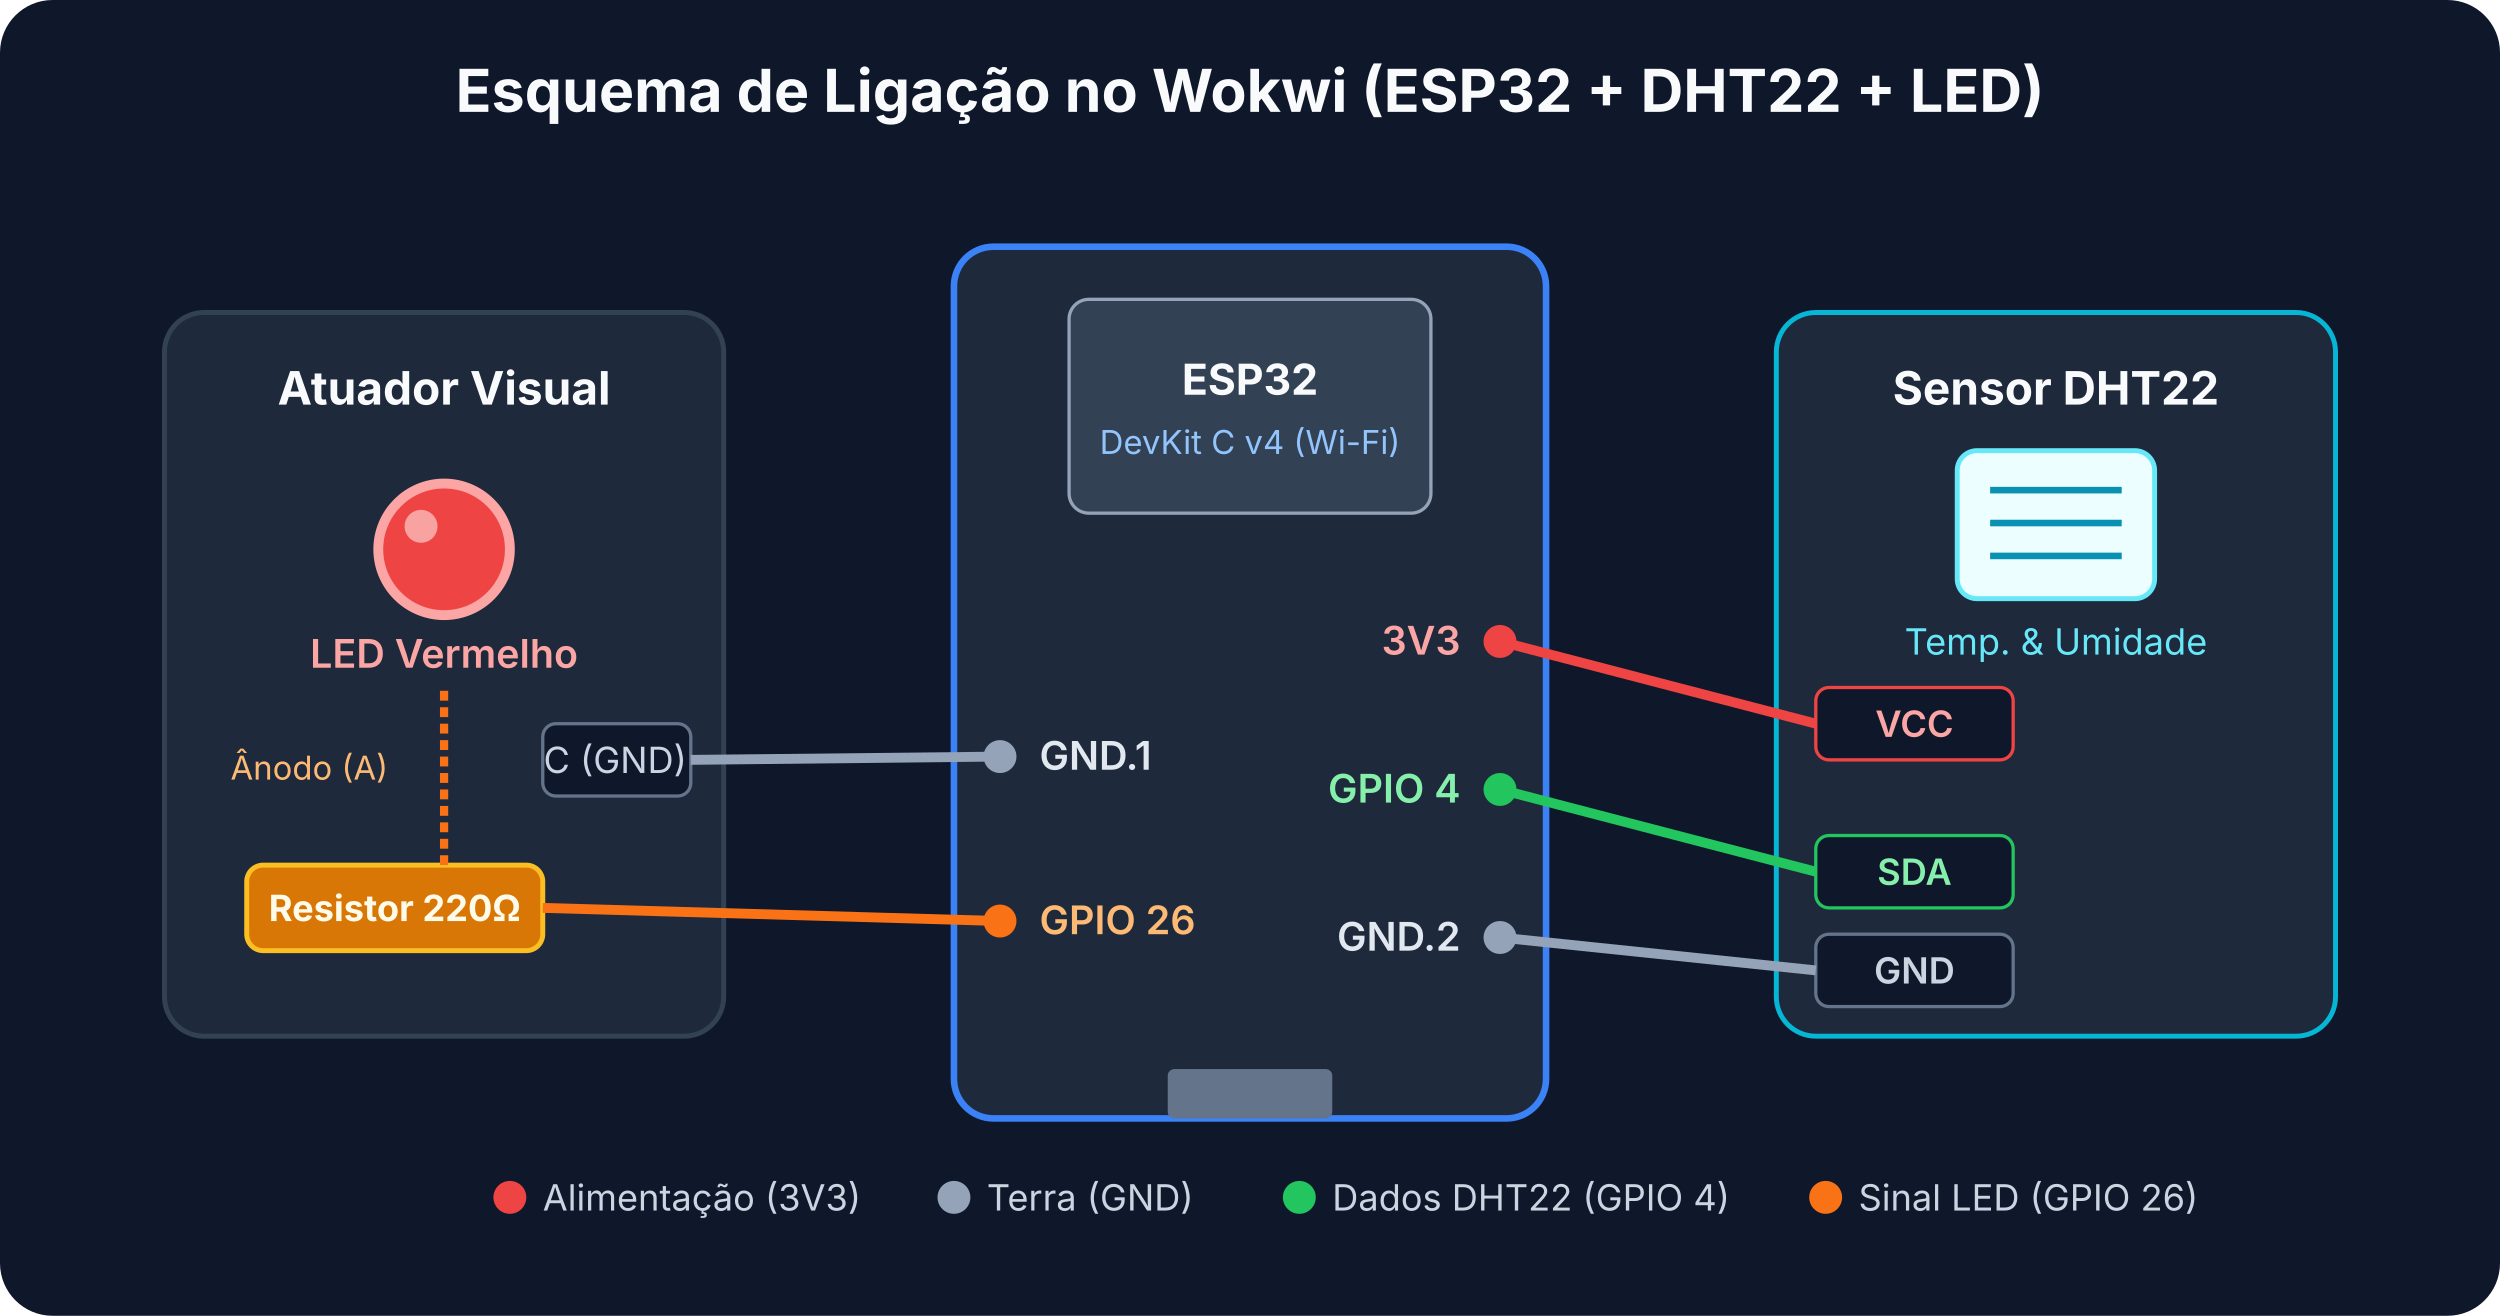
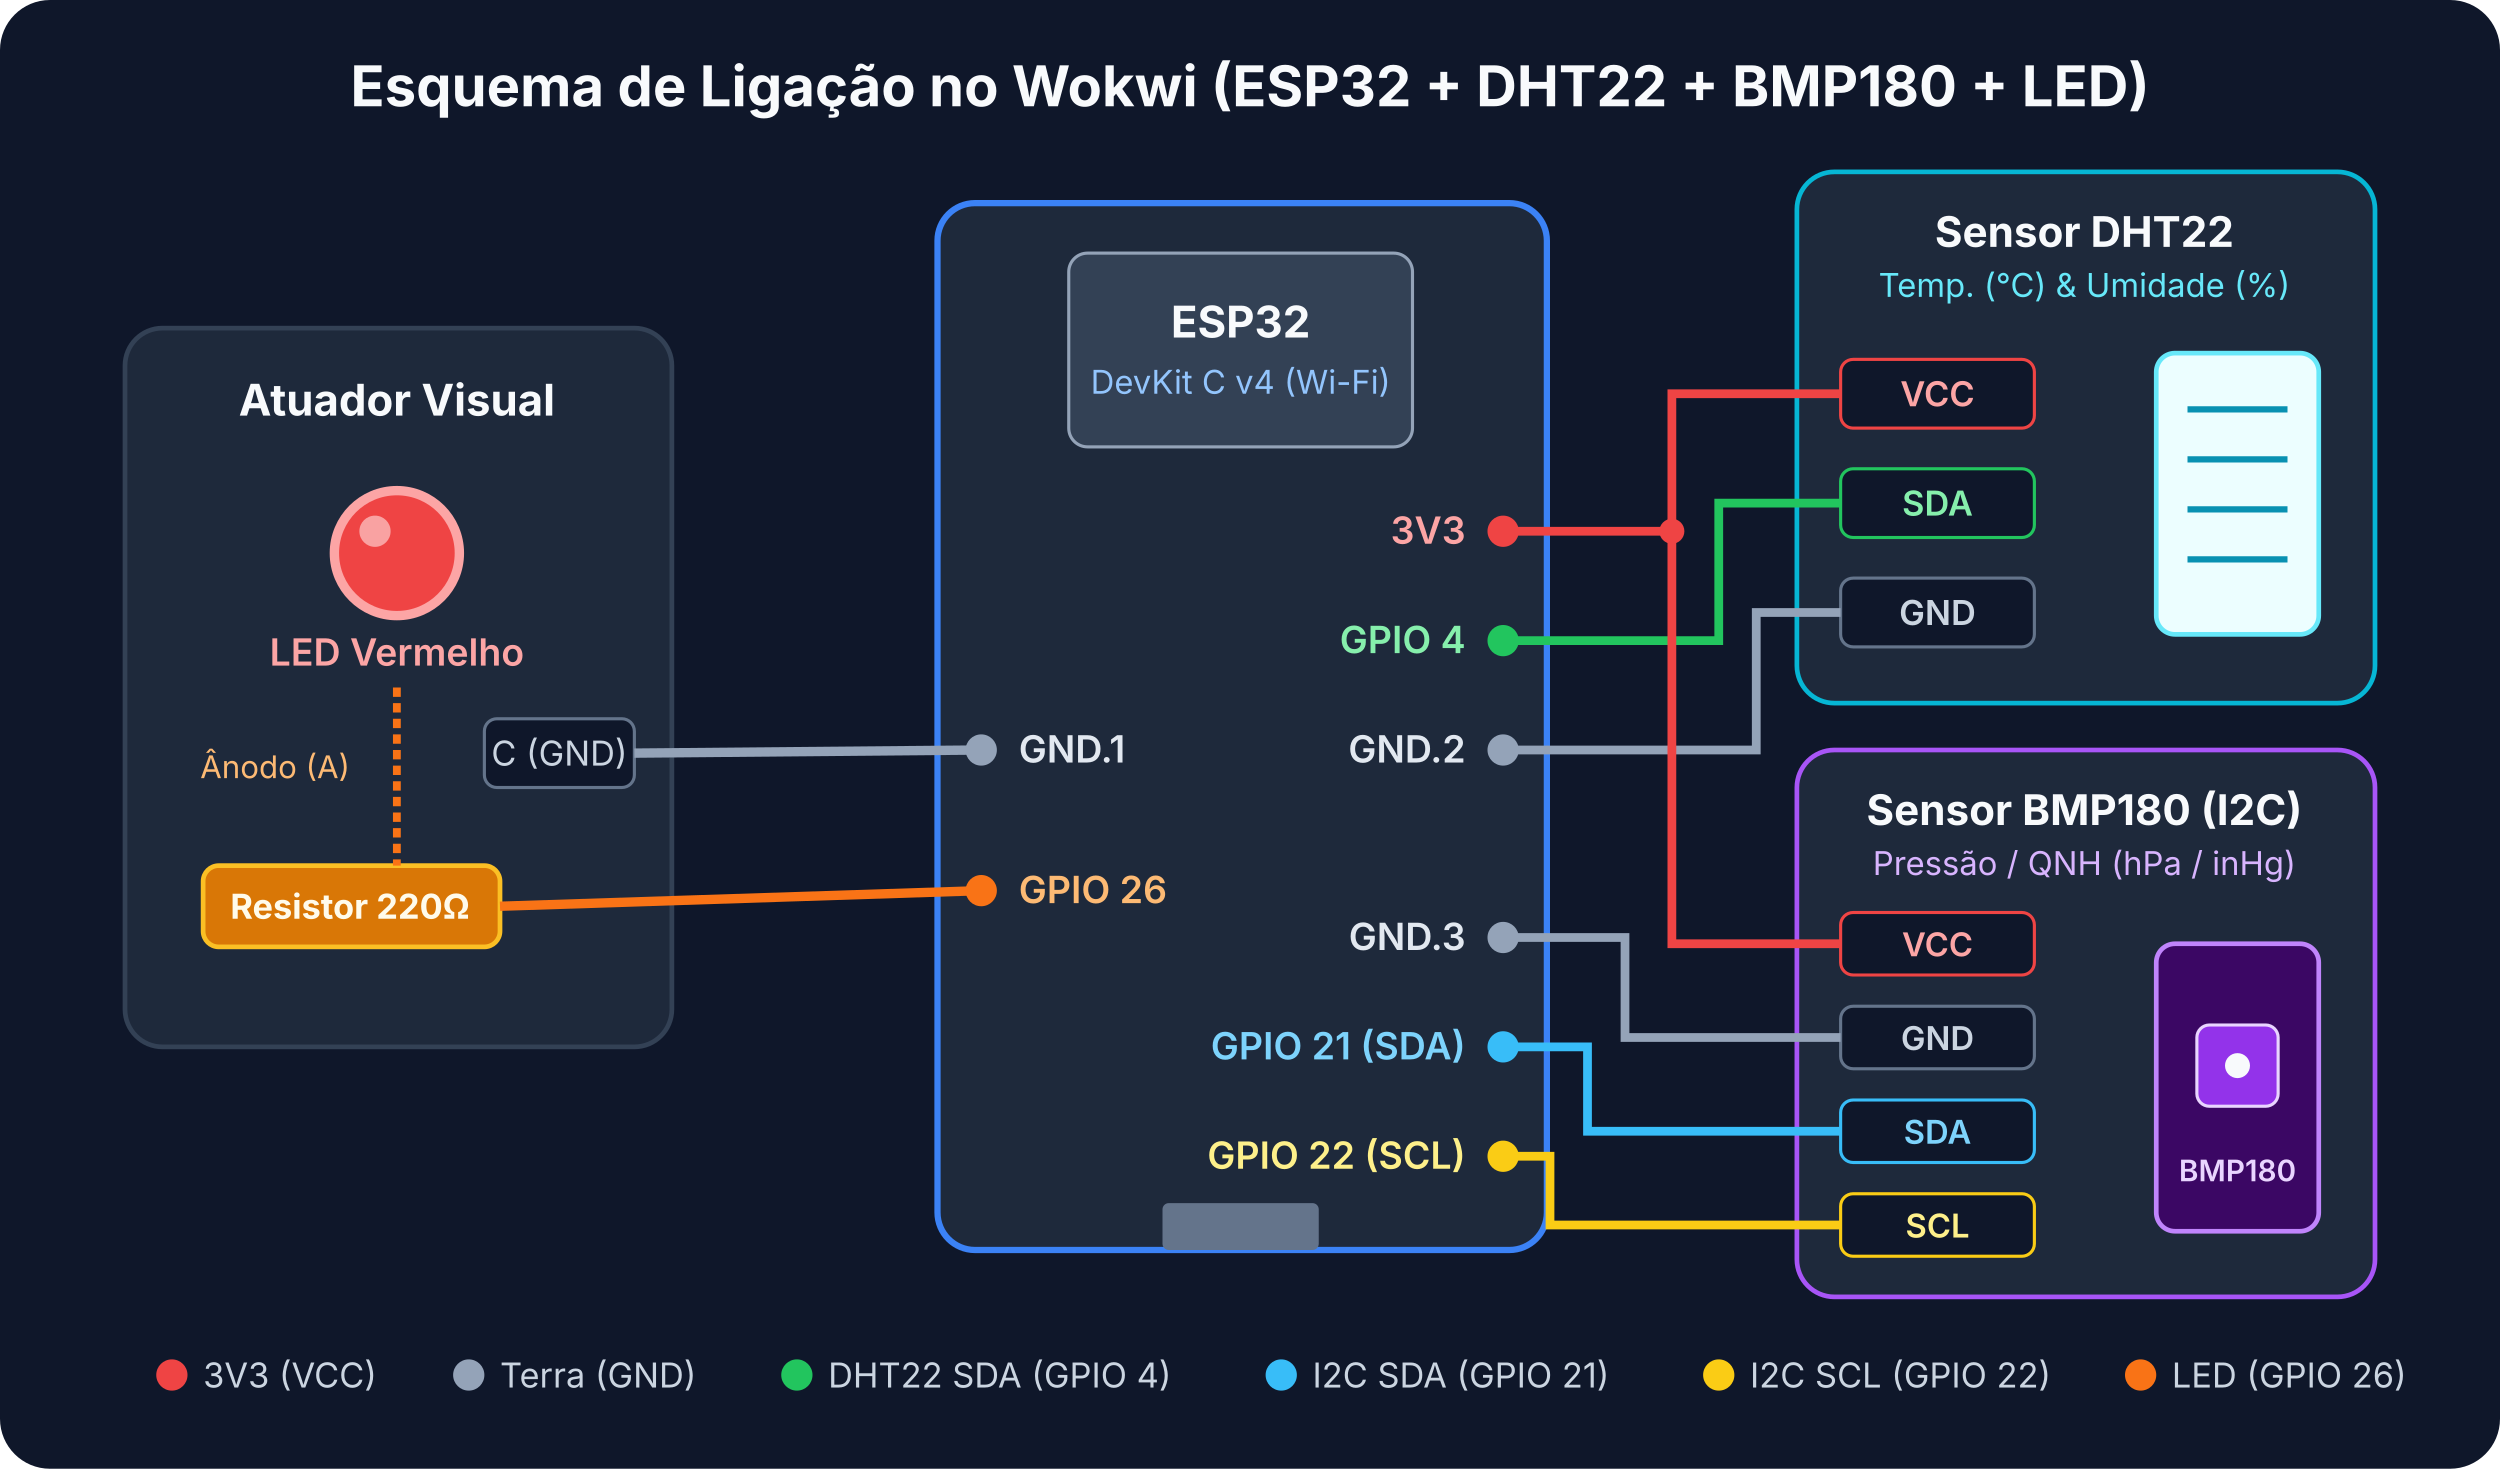
- <svg xmlns="http://www.w3.org/2000/svg" viewBox="0 0 760 400" width="100%" height="100%" font-family="system-ui, -apple-system, sans-serif">
-   <rect width="760" height="400" rx="16" fill="#0f172a" />
-   <text x="380" y="34" fill="#f8fafc" font-size="18" font-weight="700" text-anchor="middle">Esquema de Ligação no Wokwi (ESP32 + DHT22 + LED)</text>
-   <g transform="translate(50, 95)">
-     <rect width="170" height="220" rx="12" fill="#1e293b" stroke="#334155" stroke-width="1.5" />
-     <text x="85" y="28" fill="#f8fafc" font-size="14" font-weight="700" text-anchor="middle">Atuador Visual</text>
-     <circle cx="85" cy="72" r="20" fill="#ef4444" stroke="#fca5a5" stroke-width="3" />
-     <circle cx="78" cy="65" r="5" fill="#fecaca" opacity="0.7" />
-     <text x="85" y="108" fill="#fca5a5" font-size="12" font-weight="600" text-anchor="middle">LED Vermelho</text>
-     <rect x="115" y="125" width="45" height="22" rx="4" fill="#0f172a" stroke="#64748b" />
-     <text x="137" y="140" fill="#cbd5e1" font-size="11" text-anchor="middle">C (GND)</text>
-     <rect x="25" y="168" width="90" height="26" rx="5" fill="#d97706" stroke="#fbbf24" stroke-width="1.5" />
-     <text x="70" y="185" fill="#fffbeb" font-size="11" font-weight="700" text-anchor="middle">Resistor 220Ω</text>
-     <line x1="85" y1="115" x2="85" y2="168" stroke="#f97316" stroke-width="2.5" stroke-dasharray="3,2" />
-     <text x="68" y="142" fill="#fdba74" font-size="10" text-anchor="end">Ânodo (A)</text>
+ <svg xmlns="http://www.w3.org/2000/svg" viewBox="0 0 800 470" width="100%" height="100%" font-family="system-ui, -apple-system, sans-serif">
+   <rect width="800" height="470" rx="16" fill="#0f172a" />
+   <text x="400" y="34" fill="#f8fafc" font-size="18" font-weight="700" text-anchor="middle">Esquema de Ligação no Wokwi (ESP32 + DHT22 + BMP180 + LED)</text>
+   <g transform="translate(40, 105)">
+     <rect width="175" height="230" rx="12" fill="#1e293b" stroke="#334155" stroke-width="1.5" />
+     <text x="87" y="28" fill="#f8fafc" font-size="14" font-weight="700" text-anchor="middle">Atuador Visual</text>
+     <circle cx="87" cy="72" r="20" fill="#ef4444" stroke="#fca5a5" stroke-width="3" />
+     <circle cx="80" cy="65" r="5" fill="#fecaca" opacity="0.7" />
+     <text x="87" y="108" fill="#fca5a5" font-size="12" font-weight="600" text-anchor="middle">LED Vermelho</text>
+     <rect x="115" y="125" width="48" height="22" rx="4" fill="#0f172a" stroke="#64748b" />
+     <text x="139" y="140" fill="#cbd5e1" font-size="11" text-anchor="middle">C (GND)</text>
+     <rect x="25" y="172" width="95" height="26" rx="5" fill="#d97706" stroke="#fbbf24" stroke-width="1.5" />
+     <text x="72" y="189" fill="#fffbeb" font-size="11" font-weight="700" text-anchor="middle">Resistor 220Ω</text>
+     <line x1="87" y1="115" x2="87" y2="172" stroke="#f97316" stroke-width="2.5" stroke-dasharray="3,2" />
+     <text x="72" y="144" fill="#fdba74" font-size="10" text-anchor="end">Ânodo (A)</text>
  </g>
-   <g transform="translate(290, 75)">
-     <rect width="180" height="265" rx="12" fill="#1e293b" stroke="#3b82f6" stroke-width="2" />
-     <rect x="35" y="16" width="110" height="65" rx="6" fill="#334155" stroke="#94a3b8" />
-     <text x="90" y="45" fill="#f8fafc" font-size="13" font-weight="700" text-anchor="middle">ESP32</text>
-     <text x="90" y="63" fill="#93c5fd" font-size="10" text-anchor="middle">DevKit C v4 (Wi-Fi)</text>
-     <circle cx="14" cy="155" r="5" fill="#94a3b8" />
-     <text x="26" y="159" fill="#e2e8f0" font-size="12" font-weight="600">GND.1</text>
-     <circle cx="14" cy="205" r="5" fill="#f97316" />
-     <text x="26" y="209" fill="#fdba74" font-size="12" font-weight="600">GPIO 26</text>
-     <circle cx="166" cy="120" r="5" fill="#ef4444" />
-     <text x="154" y="124" fill="#fca5a5" font-size="12" font-weight="600" text-anchor="end">3V3</text>
-     <circle cx="166" cy="165" r="5" fill="#22c55e" />
-     <text x="154" y="169" fill="#86efac" font-size="12" font-weight="600" text-anchor="end">GPIO 4</text>
-     <circle cx="166" cy="210" r="5" fill="#94a3b8" />
-     <text x="154" y="214" fill="#e2e8f0" font-size="12" font-weight="600" text-anchor="end">GND.2</text>
-     <rect x="65" y="250" width="50" height="15" rx="2" fill="#64748b" />
+   <g transform="translate(300, 65)">
+     <rect width="195" height="335" rx="12" fill="#1e293b" stroke="#3b82f6" stroke-width="2" />
+     <rect x="42" y="16" width="110" height="62" rx="6" fill="#334155" stroke="#94a3b8" />
+     <text x="97" y="43" fill="#f8fafc" font-size="14" font-weight="700" text-anchor="middle">ESP32</text>
+     <text x="97" y="61" fill="#93c5fd" font-size="10.5" text-anchor="middle">DevKit C v4 (Wi-Fi)</text>
+     <circle cx="14" cy="175" r="5" fill="#94a3b8" />
+     <text x="26" y="179" fill="#e2e8f0" font-size="12" font-weight="600">GND.1</text>
+     <circle cx="14" cy="220" r="5" fill="#f97316" />
+     <text x="26" y="224" fill="#fdba74" font-size="12" font-weight="600">GPIO 26</text>
+     <circle cx="181" cy="105" r="5" fill="#ef4444" />
+     <text x="169" y="109" fill="#fca5a5" font-size="12" font-weight="600" text-anchor="end">3V3</text>
+     <circle cx="181" cy="140" r="5" fill="#22c55e" />
+     <text x="169" y="144" fill="#86efac" font-size="12" font-weight="600" text-anchor="end">GPIO 4</text>
+     <circle cx="181" cy="175" r="5" fill="#94a3b8" />
+     <text x="169" y="179" fill="#e2e8f0" font-size="12" font-weight="600" text-anchor="end">GND.2</text>
+     <circle cx="181" cy="235" r="5" fill="#94a3b8" />
+     <text x="169" y="239" fill="#e2e8f0" font-size="12" font-weight="600" text-anchor="end">GND.3</text>
+     <circle cx="181" cy="270" r="5" fill="#38bdf8" />
+     <text x="169" y="274" fill="#7dd3fc" font-size="12" font-weight="600" text-anchor="end">GPIO 21 (SDA)</text>
+     <circle cx="181" cy="305" r="5" fill="#facc15" />
+     <text x="169" y="309" fill="#fef08a" font-size="12" font-weight="600" text-anchor="end">GPIO 22 (SCL)</text>
+     <rect x="72" y="320" width="50" height="15" rx="2" fill="#64748b" />
  </g>
-   <g transform="translate(540, 95)">
-     <rect width="170" height="220" rx="12" fill="#1e293b" stroke="#06b6d4" stroke-width="1.5" />
-     <text x="85" y="28" fill="#f8fafc" font-size="14" font-weight="700" text-anchor="middle">Sensor DHT22</text>
-     <rect x="55" y="42" width="60" height="45" rx="6" fill="#ecfeff" stroke="#67e8f9" stroke-width="1.5" />
-     <line x1="65" y1="54" x2="105" y2="54" stroke="#0891b2" stroke-width="2" />
-     <line x1="65" y1="64" x2="105" y2="64" stroke="#0891b2" stroke-width="2" />
-     <line x1="65" y1="74" x2="105" y2="74" stroke="#0891b2" stroke-width="2" />
-     <text x="85" y="104" fill="#67e8f9" font-size="11" text-anchor="middle">Temp. &amp; Umidade</text>
-     <rect x="12" y="114" width="60" height="22" rx="4" fill="#0f172a" stroke="#ef4444" />
-     <text x="42" y="129" fill="#fca5a5" font-size="11" font-weight="600" text-anchor="middle">VCC</text>
-     <rect x="12" y="159" width="60" height="22" rx="4" fill="#0f172a" stroke="#22c55e" />
-     <text x="42" y="174" fill="#86efac" font-size="11" font-weight="600" text-anchor="middle">SDA</text>
-     <rect x="12" y="204" width="60" height="22" rx="4" fill="#0f172a" stroke="#64748b" transform="translate(0, -15)" />
-     <text x="42" y="204" fill="#cbd5e1" font-size="11" font-weight="600" text-anchor="middle">GND</text>
+   <g transform="translate(575, 55)">
+     <rect width="185" height="170" rx="12" fill="#1e293b" stroke="#06b6d4" stroke-width="1.5" />
+     <text x="92" y="24" fill="#f8fafc" font-size="13.5" font-weight="700" text-anchor="middle">Sensor DHT22</text>
+     <text x="92" y="40" fill="#67e8f9" font-size="10.5" text-anchor="middle">Temp. (°C) &amp; Umidade (%)</text>
+     <rect x="115" y="58" width="52" height="90" rx="6" fill="#ecfeff" stroke="#67e8f9" stroke-width="1.5" />
+     <line x1="125" y1="76" x2="157" y2="76" stroke="#0891b2" stroke-width="2" />
+     <line x1="125" y1="92" x2="157" y2="92" stroke="#0891b2" stroke-width="2" />
+     <line x1="125" y1="108" x2="157" y2="108" stroke="#0891b2" stroke-width="2" />
+     <line x1="125" y1="124" x2="157" y2="124" stroke="#0891b2" stroke-width="2" />
+     <rect x="14" y="60" width="62" height="22" rx="4" fill="#0f172a" stroke="#ef4444" />
+     <text x="45" y="75" fill="#fca5a5" font-size="11" font-weight="600" text-anchor="middle">VCC</text>
+     <rect x="14" y="95" width="62" height="22" rx="4" fill="#0f172a" stroke="#22c55e" />
+     <text x="45" y="110" fill="#86efac" font-size="11" font-weight="600" text-anchor="middle">SDA</text>
+     <rect x="14" y="130" width="62" height="22" rx="4" fill="#0f172a" stroke="#64748b" />
+     <text x="45" y="145" fill="#cbd5e1" font-size="11" font-weight="600" text-anchor="middle">GND</text>
  </g>
-   <path d="M 210 231 L 304 230" stroke="#94a3b8" stroke-width="3" fill="none" />
-   <path d="M 165 276 L 304 280" stroke="#f97316" stroke-width="3" fill="none" />
-   <path d="M 456 195 L 552 220" stroke="#ef4444" stroke-width="3" fill="none" />
-   <path d="M 456 240 L 552 265" stroke="#22c55e" stroke-width="3" fill="none" />
-   <path d="M 456 285 L 552 295" stroke="#94a3b8" stroke-width="3" fill="none" />
-   <g transform="translate(155, 368)" font-size="11" fill="#cbd5e1">
+   <g transform="translate(575, 240)">
+     <rect width="185" height="175" rx="12" fill="#1e293b" stroke="#a855f7" stroke-width="1.5" />
+     <text x="92" y="24" fill="#f8fafc" font-size="13.5" font-weight="700" text-anchor="middle">Sensor BMP180 (I2C)</text>
+     <text x="92" y="40" fill="#d8b4fe" font-size="10.5" text-anchor="middle">Pressão / QNH (hPa / inHg)</text>
+     <rect x="115" y="62" width="52" height="92" rx="6" fill="#3b0764" stroke="#c084fc" stroke-width="1.5" />
+     <rect x="128" y="88" width="26" height="26" rx="4" fill="#9333ea" stroke="#e9d5ff" />
+     <circle cx="141" cy="101" r="4" fill="#f8fafc" />
+     <text x="141" y="138" fill="#e9d5ff" font-size="9.5" font-weight="600" text-anchor="middle">BMP180</text>
+     <rect x="14" y="52" width="62" height="20" rx="4" fill="#0f172a" stroke="#ef4444" />
+     <text x="45" y="66" fill="#fca5a5" font-size="10.5" font-weight="600" text-anchor="middle">VCC</text>
+     <rect x="14" y="82" width="62" height="20" rx="4" fill="#0f172a" stroke="#64748b" />
+     <text x="45" y="96" fill="#cbd5e1" font-size="10.5" font-weight="600" text-anchor="middle">GND</text>
+     <rect x="14" y="112" width="62" height="20" rx="4" fill="#0f172a" stroke="#38bdf8" />
+     <text x="45" y="126" fill="#7dd3fc" font-size="10.5" font-weight="600" text-anchor="middle">SDA</text>
+     <rect x="14" y="142" width="62" height="20" rx="4" fill="#0f172a" stroke="#facc15" />
+     <text x="45" y="156" fill="#fef08a" font-size="10.5" font-weight="600" text-anchor="middle">SCL</text>
+   </g>
+   <path d="M 203 241 L 314 240" stroke="#94a3b8" stroke-width="3" fill="none" />
+   <path d="M 160 290 L 314 285" stroke="#f97316" stroke-width="3" fill="none" />
+   <path d="M 481 170 L 535 170 L 535 126 L 589 126" stroke="#ef4444" stroke-width="2.8" fill="none" />
+   <path d="M 481 205 L 550 205 L 550 161 L 589 161" stroke="#22c55e" stroke-width="2.8" fill="none" />
+   <path d="M 481 240 L 562 240 L 562 196 L 589 196" stroke="#94a3b8" stroke-width="2.8" fill="none" />
+   <circle cx="535" cy="170" r="4" fill="#ef4444" />
+   <path d="M 535 170 L 535 302 L 589 302" stroke="#ef4444" stroke-width="2.8" fill="none" />
+   <path d="M 481 300 L 520 300 L 520 332 L 589 332" stroke="#94a3b8" stroke-width="2.8" fill="none" />
+   <path d="M 481 335 L 508 335 L 508 362 L 589 362" stroke="#38bdf8" stroke-width="2.8" fill="none" />
+   <path d="M 481 370 L 496 370 L 496 392 L 589 392" stroke="#facc15" stroke-width="2.8" fill="none" />
+   <g transform="translate(55, 444)" font-size="11" fill="#cbd5e1">
    <circle cx="0" cy="-4" r="5" fill="#ef4444" />
-     <text x="10" y="0">Alimentação (3V3)</text>
-     <circle cx="135" cy="-4" r="5" fill="#94a3b8" />
-     <text x="145" y="0">Terra (GND)</text>
-     <circle cx="240" cy="-4" r="5" fill="#22c55e" />
-     <text x="250" y="0">Dados DHT22 (GPIO 4)</text>
-     <circle cx="400" cy="-4" r="5" fill="#f97316" />
-     <text x="410" y="0">Sinal LED (GPIO 26)</text>
+     <text x="10" y="0">3V3 (VCC)</text>
+     <circle cx="95" cy="-4" r="5" fill="#94a3b8" />
+     <text x="105" y="0">Terra (GND)</text>
+     <circle cx="200" cy="-4" r="5" fill="#22c55e" />
+     <text x="210" y="0">DHT22 SDA (GPIO 4)</text>
+     <circle cx="355" cy="-4" r="5" fill="#38bdf8" />
+     <text x="365" y="0">I2C SDA (GPIO 21)</text>
+     <circle cx="495" cy="-4" r="5" fill="#facc15" />
+     <text x="505" y="0">I2C SCL (GPIO 22)</text>
+     <circle cx="630" cy="-4" r="5" fill="#f97316" />
+     <text x="640" y="0">LED (GPIO 26)</text>
  </g>
</svg>
